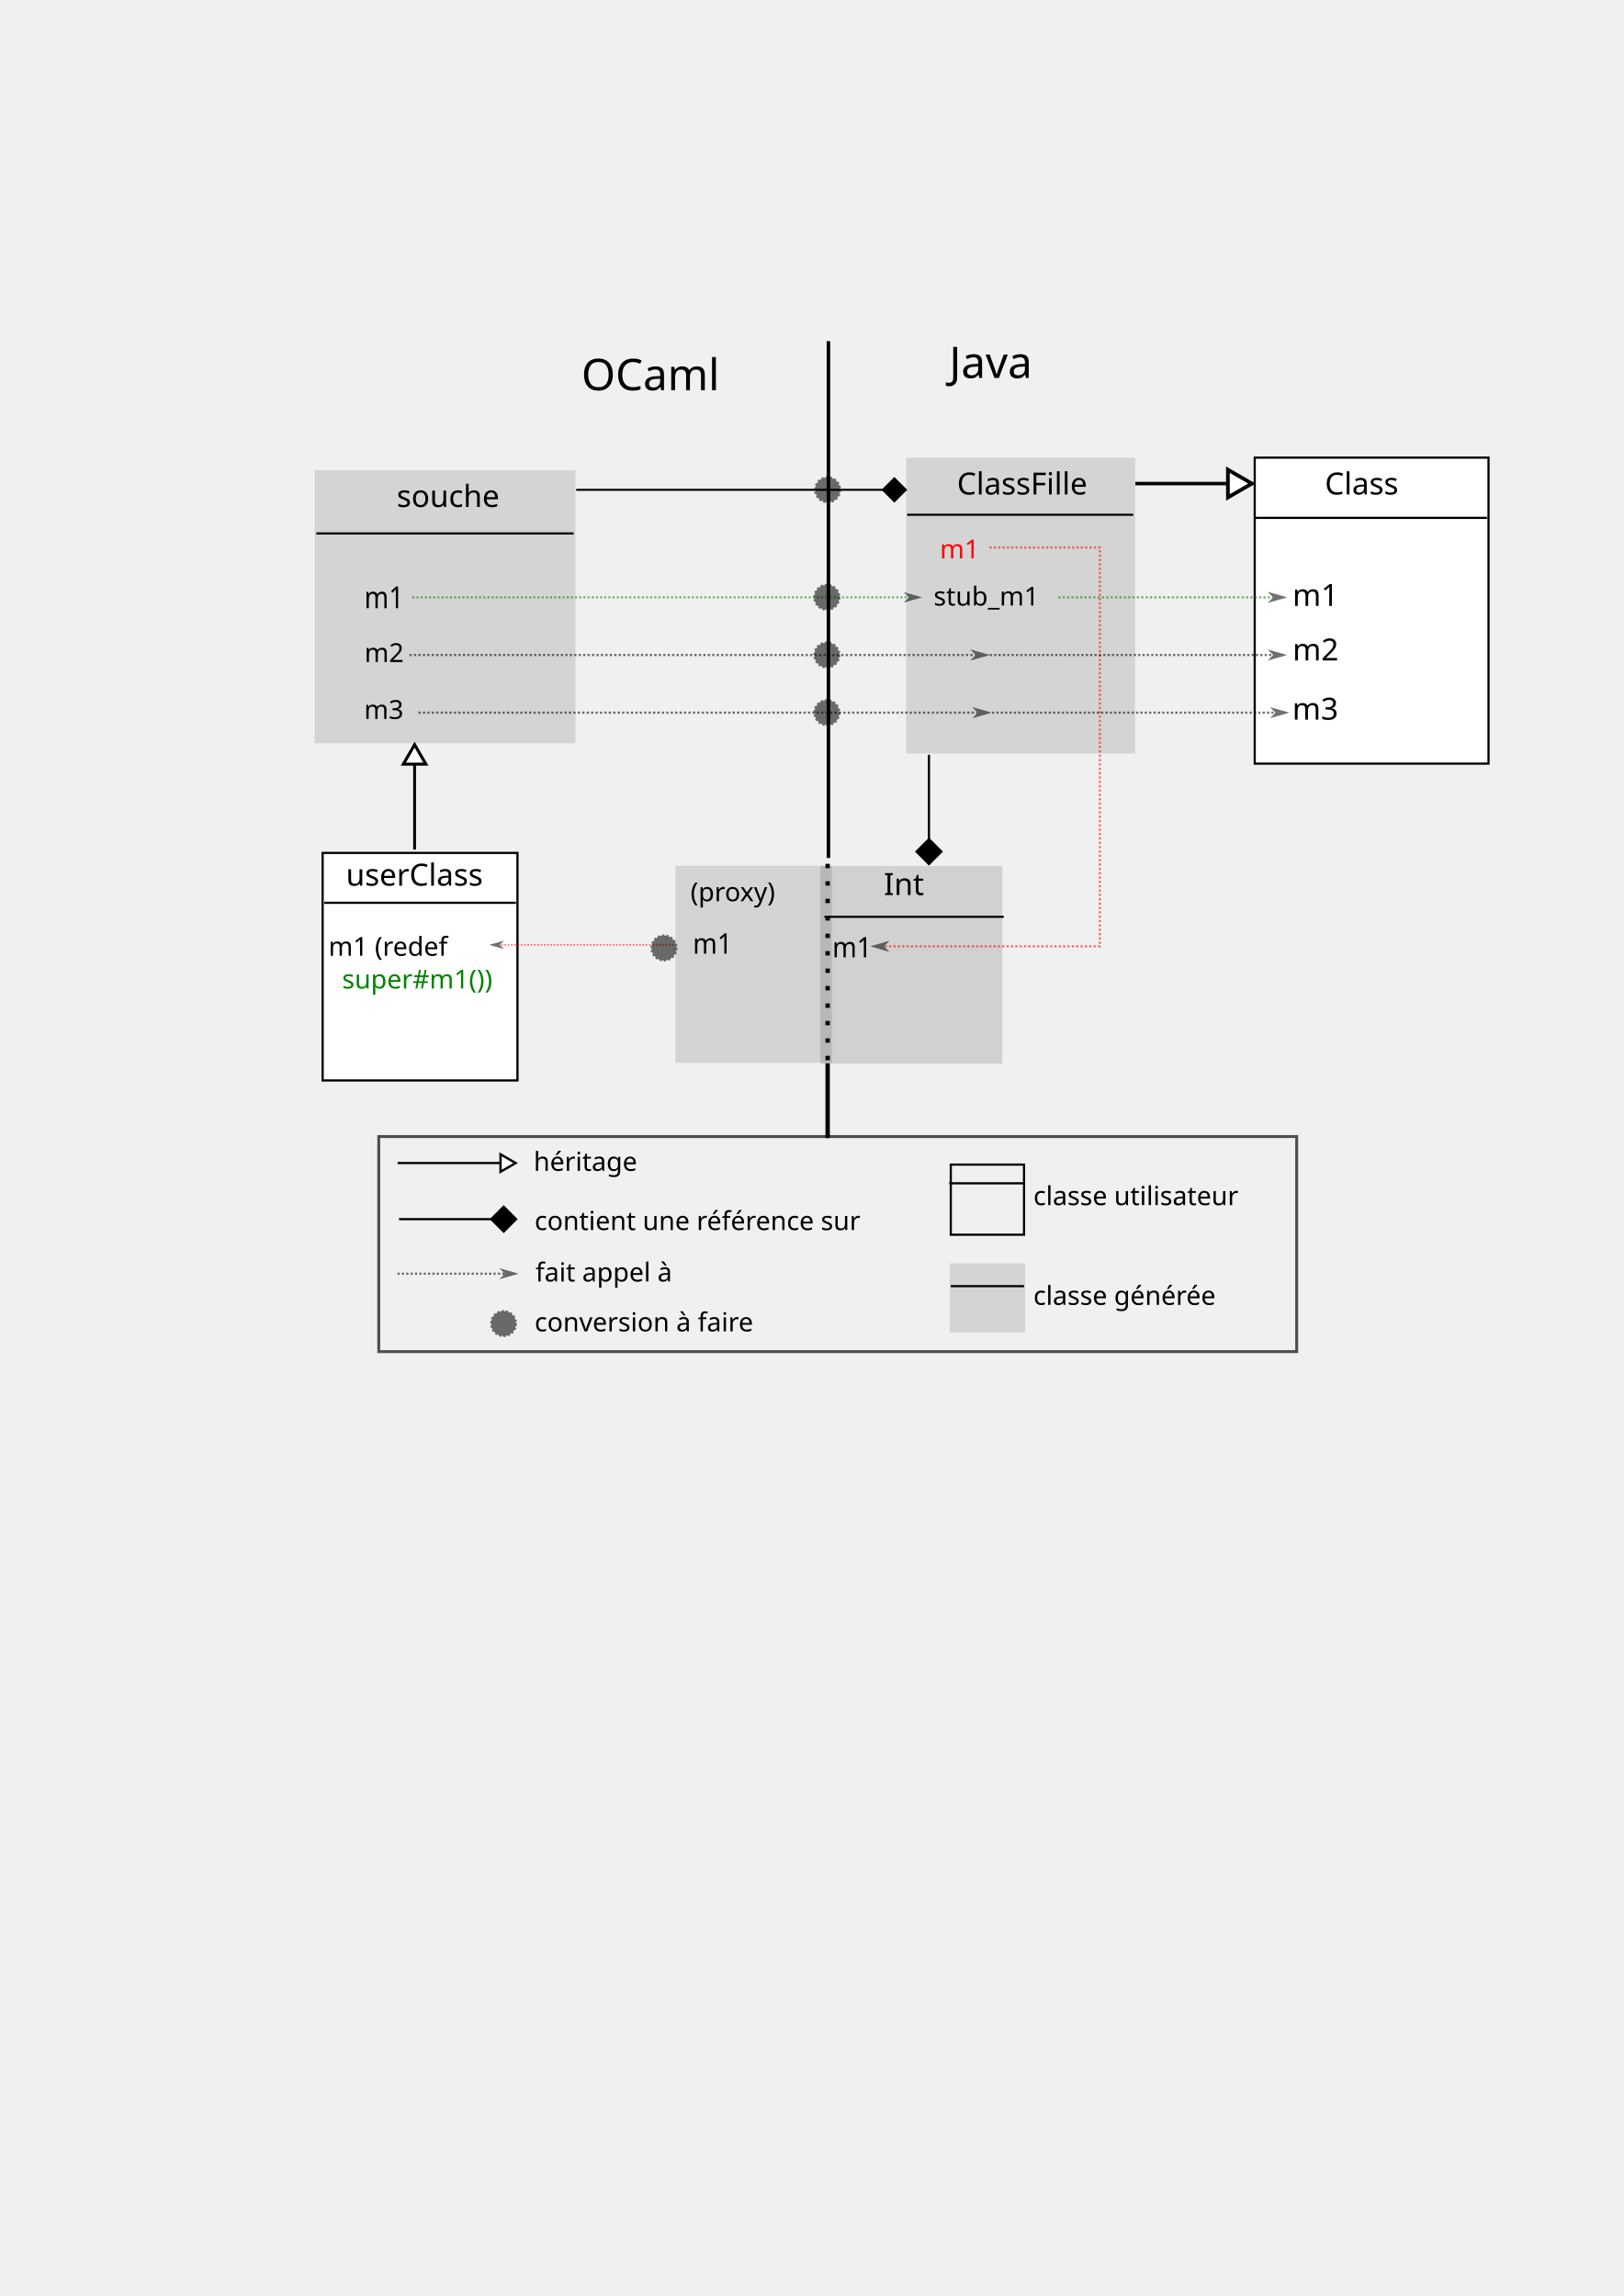
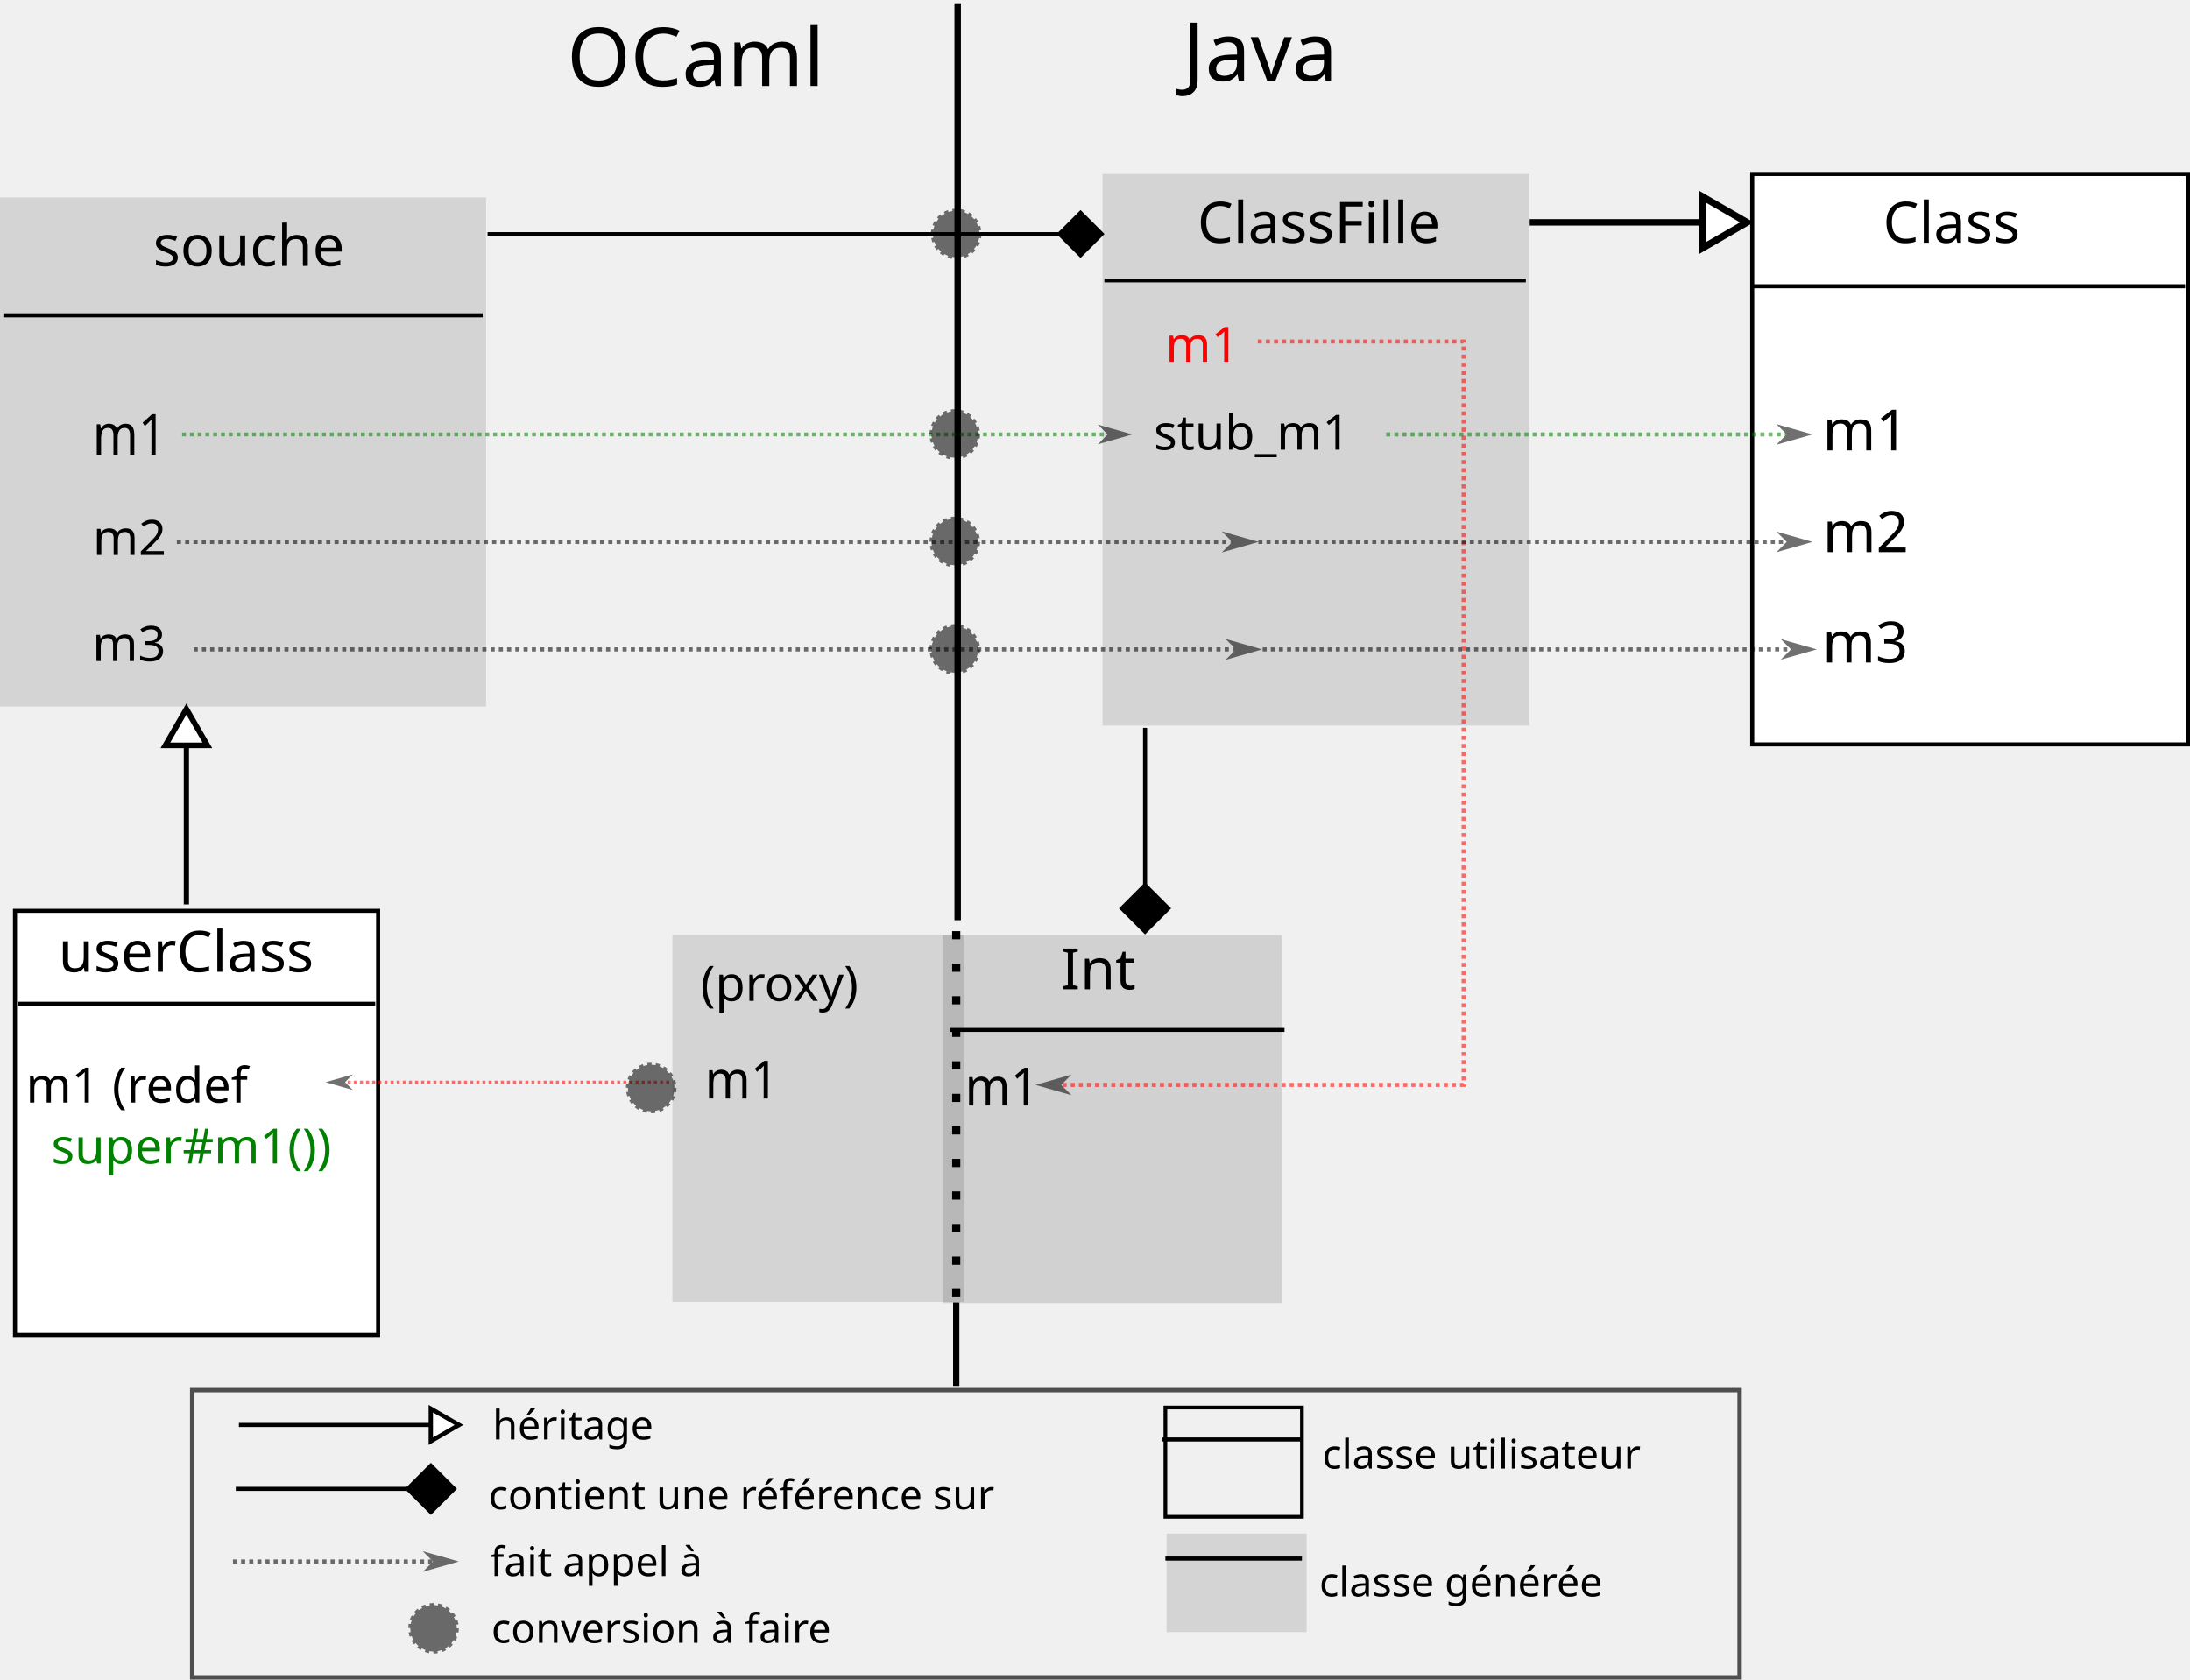
- <svg xmlns="http://www.w3.org/2000/svg" width="744.094" height="1052.362" id="svg2" version="1.1">
+ <svg xmlns="http://www.w3.org/2000/svg" width="538.469" height="413.012" id="svg2" version="1.1">
  <defs id="defs4">
-     <marker orient="auto" refY="0.0" refX="0.0" id="Arrow1Mend" style="overflow:visible;">
-       <path id="path3956" d="M 0.0,0.0 L 5.0,-5.0 L -12.5,0.0 L 5.0,5.0 L 0.0,0.0 z " style="fill-rule:evenodd;stroke:#000000;stroke-width:1.0pt;" transform="scale(0.4) rotate(180) translate(10,0)" />
+     <marker orient="auto" refY="0" refX="0" id="Arrow1Mend" style="overflow:visible">
+       <path id="path3956" d="M 0,0 5,-5 -12.5,0 5,5 0,0 z" style="fill-rule:evenodd;stroke:#000000;stroke-width:1pt" transform="matrix(-0.4,0,0,-0.4,-4,0)" />
    </marker>
-     <marker orient="auto" refY="0.0" refX="0.0" id="DiamondLend" style="overflow:visible">
-       <path id="path4044" d="M 0,-7.071 L -7.071,0 L 0,7.071 L 7.071,0 L 0,-7.071 z " style="fill-rule:evenodd;stroke:#000000;stroke-width:1.0pt" transform="scale(0.8) translate(-7,0)" />
+     <marker orient="auto" refY="0" refX="0" id="DiamondLend" style="overflow:visible">
+       <path id="path4044" d="M 0,-7.071 -7.071,0 0,7.071 7.071,0 0,-7.071 z" style="fill-rule:evenodd;stroke:#000000;stroke-width:1pt" transform="matrix(0.8,0,0,0.8,-5.6,0)" />
    </marker>
-     <marker orient="auto" refY="0.0" refX="0.0" id="EmptyTriangleOutL" style="overflow:visible">
-       <path id="path4107" d="M 5.77,0.0 L -2.88,5.0 L -2.88,-5.0 L 5.77,0.0 z " style="fill-rule:evenodd;fill:#FFFFFF;stroke:#000000;stroke-width:1.0pt" transform="scale(0.8) translate(-6,0)" />
+     <marker orient="auto" refY="0" refX="0" id="EmptyTriangleOutL" style="overflow:visible">
+       <path id="path4107" d="m 5.77,0 -8.65,5 0,-10 8.65,5 z" style="fill:#ffffff;fill-rule:evenodd;stroke:#000000;stroke-width:1pt" transform="matrix(0.8,0,0,0.8,-4.8,0)" />
    </marker>
    <marker orient="auto" refY="0" refX="0" id="Arrow1Mend-9" style="overflow:visible">
      <path id="path3956-5" d="M 0,0 5,-5 -12.5,0 5,5 0,0 z" style="fill-rule:evenodd;stroke:#000000;stroke-width:1pt" transform="matrix(-0.4,0,0,-0.4,-4,0)" />
    </marker>
    <marker orient="auto" refY="0" refX="0" id="Arrow1Mend-1" style="overflow:visible">
      <path id="path3956-4" d="M 0,0 5,-5 -12.5,0 5,5 0,0 z" style="fill-rule:evenodd;stroke:#000000;stroke-width:1pt" transform="matrix(-0.4,0,0,-0.4,-4,0)" />
    </marker>
    <marker orient="auto" refY="0" refX="0" id="Arrow1Mend-1-0" style="overflow:visible">
      <path id="path3956-4-3" d="M 0,0 5,-5 -12.5,0 5,5 0,0 z" style="fill-rule:evenodd;stroke:#000000;stroke-width:1pt" transform="matrix(-0.4,0,0,-0.4,-4,0)" />
    </marker>
  </defs>
-   <g id="layer1">
-     <path style="fill:none;stroke:#000000;stroke-width:1.63;stroke-linecap:butt;stroke-linejoin:miter;stroke-miterlimit:4;stroke-opacity:1;stroke-dasharray:none" d="m 379.643,156.369 0,236.873" id="path2989" />
+   <g id="layer1" transform="translate(-144.1713,-166.9637)">
+     <path style="fill:none;stroke:#000000;stroke-width:1.59;stroke-linecap:butt;stroke-linejoin:miter;stroke-miterlimit:4;stroke-opacity:1;stroke-dasharray:none" d="m 379.643,167.759 0,225.483" id="path2989" />
    <rect style="fill:#ffffff;fill-opacity:1;fill-rule:evenodd;stroke:#000000;stroke-width:1px;stroke-linecap:butt;stroke-linejoin:miter;stroke-opacity:1" id="rect2991" width="89.286" height="104.286" x="147.857" y="390.934" />
    <rect style="opacity:0.12;fill:#000000;fill-opacity:1;fill-rule:evenodd;stroke:#000000;stroke-width:1.255px;stroke-linecap:butt;stroke-linejoin:miter;stroke-opacity:1" id="rect2991-9" width="118.26" height="123.916" x="144.799" y="216.148" />
    <rect style="opacity:0.129;fill:#000000;fill-opacity:1;fill-rule:evenodd;stroke:#000000;stroke-width:0.892px;stroke-linecap:butt;stroke-linejoin:miter;stroke-opacity:1" id="rect2991-33" width="82.569" height="89.705" x="376.36" y="397.362" />
    <rect style="fill:#ffffff;fill-opacity:1;stroke:#000000;stroke-width:0.996;stroke-opacity:1" id="rect3806" width="107.143" height="140.253" x="575" y="209.752" />
    <rect style="opacity:0.12;fill:#000000;fill-opacity:1;stroke:#000000;stroke-width:0.823;stroke-opacity:1" id="rect3808" width="104.114" height="134.807" x="415.66" y="210.165" />
    <text xml:space="preserve" style="font-size:14px;font-style:normal;font-weight:normal;line-height:125%;letter-spacing:0px;word-spacing:0px;fill:#000000;fill-opacity:1;stroke:none;font-family:Sans" x="158.536" y="405.934" id="text3810">
      <tspan id="tspan3812" x="158.536" y="405.934">userClass</tspan>
    </text>
    <text xml:space="preserve" style="font-size:14px;font-style:normal;font-weight:normal;line-height:125%;letter-spacing:0px;word-spacing:0px;fill:#000000;fill-opacity:1;stroke:none;font-family:Sans" x="405" y="410.219" id="text3818">
      <tspan id="tspan3820" x="405" y="410.219">Int</tspan>
    </text>
    <text xml:space="preserve" style="font-size:14px;font-style:normal;font-weight:normal;line-height:125%;letter-spacing:0px;word-spacing:0px;fill:#000000;fill-opacity:1;stroke:none;font-family:Sans" x="438.571" y="226.648" id="text3822">
      <tspan id="tspan3824" x="438.571" y="226.648">ClassFille</tspan>
    </text>
    <text xml:space="preserve" style="font-size:14px;font-style:normal;font-weight:normal;line-height:125%;letter-spacing:0px;word-spacing:0px;fill:#000000;fill-opacity:1;stroke:none;font-family:Sans" x="607.143" y="226.648" id="text3826">
      <tspan id="tspan3828" x="607.143" y="226.648">Class</tspan>
    </text>
    <text xml:space="preserve" style="font-size:14px;font-style:normal;font-weight:normal;line-height:125%;letter-spacing:0px;word-spacing:0px;fill:#000000;fill-opacity:1;stroke:none;font-family:Sans" x="181.8" y="232.362" id="text3830">
      <tspan id="tspan3832" x="181.8" y="232.362">souche</tspan>
    </text>
    <text xml:space="preserve" style="font-size:14px;font-style:normal;font-weight:normal;line-height:125%;letter-spacing:0px;word-spacing:0px;fill:#008200;fill-opacity:1;stroke:none;font-family:Sans" x="150.535" y="438.076" id="text3834">
      <tspan id="tspan3836" x="150.535" y="438.076" style="font-size:12px;fill:#000000;fill-opacity:1">m1 (redef</tspan>
      <tspan x="150.535" y="453.076" style="font-size:12px;fill:#008200;fill-opacity:1" id="tspan18831">  super#m1())</tspan>
    </text>
    <text xml:space="preserve" style="font-size:12.943px;font-style:normal;font-weight:normal;line-height:125%;letter-spacing:0px;word-spacing:0px;fill:#000000;fill-opacity:1;stroke:none;font-family:Sans" x="180.065" y="258.471" id="text3838" transform="scale(0.9271581,1.078565)">
      <tspan id="tspan3840" x="180.065" y="258.471">m1</tspan>
    </text>
    <text xml:space="preserve" style="font-size:12px;font-style:normal;font-weight:normal;line-height:125%;letter-spacing:0px;word-spacing:0px;fill:#000000;fill-opacity:1;stroke:none;font-family:Sans" x="167.003" y="303.434" id="text3842">
      <tspan id="tspan3844" x="167.003" y="303.434">m2</tspan>
    </text>
    <text xml:space="preserve" style="font-size:12px;font-style:normal;font-weight:normal;line-height:125%;letter-spacing:0px;word-spacing:0px;fill:#000000;fill-opacity:1;stroke:none;font-family:Sans" x="166.863" y="329.505" id="text3846">
      <tspan id="tspan3848" x="166.863" y="329.505">m3</tspan>
    </text>
    <text xml:space="preserve" style="font-size:12px;font-style:normal;font-weight:normal;line-height:125%;letter-spacing:0px;word-spacing:0px;fill:#000000;fill-opacity:1;stroke:none;font-family:Sans" x="427.857" y="277.547" id="text3850">
      <tspan id="tspan3852" x="427.857" y="277.547">stub_m1</tspan>
    </text>
    <text xml:space="preserve" style="font-size:12px;font-style:normal;font-weight:normal;line-height:125%;letter-spacing:0px;word-spacing:0px;fill:#000000;fill-opacity:1;stroke:none;font-family:Sans" x="430.714" y="255.934" id="text3854">
      <tspan id="tspan3856" x="430.714" y="255.934" style="fill:#ff0000;fill-opacity:1">m1</tspan>
    </text>
    <text xml:space="preserve" style="font-size:14px;font-style:normal;font-weight:normal;line-height:125%;letter-spacing:0px;word-spacing:0px;fill:#000000;fill-opacity:1;stroke:none;font-family:Sans" x="592.306" y="277.723" id="text3838-7">
      <tspan id="tspan3840-3" x="592.306" y="277.723">m1</tspan>
    </text>
    <text xml:space="preserve" style="font-size:14px;font-style:normal;font-weight:normal;line-height:125%;letter-spacing:0px;word-spacing:0px;fill:#000000;fill-opacity:1;stroke:none;font-family:Sans" x="592.36" y="302.723" id="text3842-0">
      <tspan id="tspan3844-3" x="592.36" y="302.723">m2</tspan>
    </text>
    <text xml:space="preserve" style="font-size:14px;font-style:normal;font-weight:normal;line-height:125%;letter-spacing:0px;word-spacing:0px;fill:#000000;fill-opacity:1;stroke:none;font-family:Sans" x="592.22" y="329.866" id="text3846-2">
      <tspan id="tspan3848-1" x="592.22" y="329.866">m3</tspan>
    </text>
    <text xml:space="preserve" style="font-size:12.48px;font-style:normal;font-weight:normal;line-height:125%;letter-spacing:0px;word-spacing:0px;fill:#000000;fill-opacity:1;stroke:none;font-family:Sans" x="396.695" y="421.904" id="text3899" transform="scale(0.9615158,1.040024)">
      <tspan id="tspan3901" x="396.695" y="421.904">m1</tspan>
    </text>
    <path style="fill:none;stroke:#000000;stroke-width:1px;stroke-linecap:butt;stroke-linejoin:miter;stroke-opacity:1" d="m 145,244.505 117.857,0" id="path3903" />
    <path style="fill:none;stroke:#000000;stroke-width:0.949px;stroke-linecap:butt;stroke-linejoin:miter;stroke-opacity:1" d="m 415.714,235.934 103.621,0" id="path3905" />
    <path style="fill:none;stroke:#000000;stroke-width:0.967px;stroke-linecap:butt;stroke-linejoin:miter;stroke-opacity:1" d="m 377.825,420.219 82.175,0" id="path3907" />
    <path style="fill:none;stroke:#000000;stroke-width:1px;stroke-linecap:butt;stroke-linejoin:miter;stroke-opacity:1" d="m 681.429,237.362 -106.429,0" id="path3909" />
    <path style="fill:none;stroke:#000000;stroke-width:1px;stroke-linecap:butt;stroke-linejoin:miter;stroke-opacity:1" d="m 236.429,413.791 -87.857,0" id="path3911" />
-     <path style="fill:none;stroke:#000000;stroke-width:1px;stroke-linecap:butt;stroke-linejoin:miter;stroke-opacity:1;marker-end:url(#EmptyTriangleOutL)" d="m 182.2,533.076 54.286,0" id="path4387" />
+     <path style="fill:none;stroke:#000000;stroke-width:1px;stroke-linecap:butt;stroke-linejoin:miter;stroke-opacity:1;marker-end:url(#EmptyTriangleOutL)" d="m 202.914,517.362 54.286,0" id="path4387" />
    <path style="fill:none;stroke:#000000;stroke-width:0.919px;stroke-linecap:butt;stroke-linejoin:miter;stroke-opacity:1;marker-end:url(#DiamondLend)" d="m 264.051,224.505 150.949,0" id="path5133" />
-     <path style="fill:none;stroke:#000000;stroke-width:1px;stroke-linecap:butt;stroke-linejoin:miter;stroke-opacity:1;marker-end:url(#DiamondLend)" d="m 182.857,558.791 53.571,0" id="path5319" />
+     <path style="fill:none;stroke:#000000;stroke-width:1px;stroke-linecap:butt;stroke-linejoin:miter;stroke-opacity:1;marker-end:url(#DiamondLend)" d="m 202.143,533.076 53.571,0" id="path5319" />
    <path style="opacity:0.56;fill:none;stroke:#008200;stroke-width:0.956;stroke-linecap:butt;stroke-linejoin:miter;stroke-miterlimit:4;stroke-opacity:1;stroke-dasharray:0.956, 0.956;stroke-dashoffset:0;marker-start:none;marker-end:url(#Arrow1Mend)" d="m 188.946,273.791 231.768,0" id="path5505" />
    <path style="opacity:0.56;fill:none;stroke:#000000;stroke-width:1.02;stroke-linecap:butt;stroke-linejoin:miter;stroke-miterlimit:4;stroke-opacity:1;stroke-dasharray:1.02, 1.02;stroke-dashoffset:0;marker-start:none;marker-end:url(#Arrow1Mend)" d="m 187.655,300.219 263.974,0" id="path5505-1" />
    <path style="opacity:0.56;fill:none;stroke:#000000;stroke-width:1.014;stroke-linecap:butt;stroke-linejoin:miter;stroke-miterlimit:4;stroke-opacity:1;stroke-dasharray:1.014, 1.014;stroke-dashoffset:0;marker-start:none;marker-end:url(#Arrow1Mend)" d="m 191.785,326.648 260.727,0" id="path5505-3" />
    <path style="opacity:0.56;fill:none;stroke:#ff0000;stroke-width:0.753;stroke-linecap:butt;stroke-linejoin:miter;stroke-miterlimit:4;stroke-opacity:1;stroke-dasharray:0.753, 0.753;stroke-dashoffset:0;marker-end:url(#Arrow1Mend-1)" d="m 308.721,433.076 -83.007,0" id="path6472" />
-     <path style="opacity:0.56;fill:none;stroke:#000000;stroke-width:1;stroke-linecap:butt;stroke-linejoin:miter;stroke-miterlimit:4;stroke-opacity:1;stroke-dasharray:1, 1;stroke-dashoffset:0;marker-start:none;marker-end:url(#Arrow1Mend-1)" d="m 182.164,583.791 53.571,0" id="path6664" />
-     <path style="opacity:0.56;fill:#000000;fill-opacity:1;stroke:#000000;stroke-width:1;stroke-miterlimit:4;stroke-opacity:1;stroke-dasharray:1, 1;stroke-dashoffset:0" id="path8780" d="m 337.857,325.934 a 5.714,5.714 0 1 1 -11.429,0 5.714,5.714 0 1 1 11.429,0 z" transform="translate(46.78572,0.7142857)" />
-     <path transform="translate(46.78572,-25.7143)" style="opacity:0.56;fill:#000000;fill-opacity:1;stroke:#000000;stroke-width:1;stroke-miterlimit:4;stroke-opacity:1;stroke-dasharray:1, 1;stroke-dashoffset:0" id="path8780-1" d="m 337.857,325.934 a 5.714,5.714 0 1 1 -11.429,0 5.714,5.714 0 1 1 11.429,0 z" />
-     <path transform="translate(46.78572,-52.14287)" style="opacity:0.56;fill:#000000;fill-opacity:1;stroke:#000000;stroke-width:1;stroke-miterlimit:4;stroke-opacity:1;stroke-dasharray:1, 1;stroke-dashoffset:0" id="path8780-2" d="m 337.857,325.934 a 5.714,5.714 0 1 1 -11.429,0 5.714,5.714 0 1 1 11.429,0 z" />
-     <text xml:space="preserve" style="font-size:12px;font-style:normal;font-weight:normal;line-height:125%;letter-spacing:0px;word-spacing:0px;fill:#000000;fill-opacity:1;stroke:none;font-family:Sans" x="244.572" y="536.648" id="text8814">
-       <tspan id="tspan8816" x="244.572" y="536.648">héritage</tspan>
+     <path style="opacity:0.56;fill:none;stroke:#000000;stroke-width:1;stroke-linecap:butt;stroke-linejoin:miter;stroke-miterlimit:4;stroke-opacity:1;stroke-dasharray:1, 1;stroke-dashoffset:0;marker-start:none;marker-end:url(#Arrow1Mend-1)" d="m 201.45,550.934 53.571,0" id="path6664" />
+     <path style="opacity:0.56;fill:#000000;fill-opacity:1;stroke:#000000;stroke-width:1;stroke-miterlimit:4;stroke-opacity:1;stroke-dasharray:1, 1;stroke-dashoffset:0" id="path8780" d="m 337.857,325.934 c 0,3.156 -2.558,5.714 -5.714,5.714 -3.156,0 -5.714,-2.558 -5.714,-5.714 0,-3.156 2.558,-5.714 5.714,-5.714 3.156,0 5.714,2.558 5.714,5.714 z" transform="translate(46.78572,0.7142857)" />
+     <path transform="translate(46.78572,-25.7143)" style="opacity:0.56;fill:#000000;fill-opacity:1;stroke:#000000;stroke-width:1;stroke-miterlimit:4;stroke-opacity:1;stroke-dasharray:1, 1;stroke-dashoffset:0" id="path8780-1" d="m 337.857,325.934 c 0,3.156 -2.558,5.714 -5.714,5.714 -3.156,0 -5.714,-2.558 -5.714,-5.714 0,-3.156 2.558,-5.714 5.714,-5.714 3.156,0 5.714,2.558 5.714,5.714 z" />
+     <path transform="translate(46.78572,-52.14287)" style="opacity:0.56;fill:#000000;fill-opacity:1;stroke:#000000;stroke-width:1;stroke-miterlimit:4;stroke-opacity:1;stroke-dasharray:1, 1;stroke-dashoffset:0" id="path8780-2" d="m 337.857,325.934 c 0,3.156 -2.558,5.714 -5.714,5.714 -3.156,0 -5.714,-2.558 -5.714,-5.714 0,-3.156 2.558,-5.714 5.714,-5.714 3.156,0 5.714,2.558 5.714,5.714 z" />
+     <text xml:space="preserve" style="font-size:12px;font-style:normal;font-weight:normal;line-height:125%;letter-spacing:0px;word-spacing:0px;fill:#000000;fill-opacity:1;stroke:none;font-family:Sans" x="265.287" y="520.934" id="text8814">
+       <tspan id="tspan8816" x="265.287" y="520.934" style="font-size:10px">héritage</tspan>
    </text>
-     <text xml:space="preserve" style="font-size:12px;font-style:normal;font-weight:normal;line-height:125%;letter-spacing:0px;word-spacing:0px;fill:#000000;fill-opacity:1;stroke:none;font-family:Sans" x="245" y="563.791" id="text8818">
-       <tspan id="tspan8820" x="245" y="563.791">contient une référence sur</tspan>
+     <text xml:space="preserve" style="font-size:12px;font-style:normal;font-weight:normal;line-height:125%;letter-spacing:0px;word-spacing:0px;fill:#000000;fill-opacity:1;stroke:none;font-family:Sans" x="264.286" y="538.077" id="text8818">
+       <tspan id="tspan8820" x="264.286" y="538.077" style="font-size:10px">contient une référence sur</tspan>
    </text>
-     <text xml:space="preserve" style="font-size:12px;font-style:normal;font-weight:normal;line-height:125%;letter-spacing:0px;word-spacing:0px;fill:#000000;fill-opacity:1;stroke:none;font-family:Sans" x="245.387" y="587.362" id="text8822">
-       <tspan id="tspan8824" x="245.387" y="587.362">fait appel à</tspan>
+     <text xml:space="preserve" style="font-size:12px;font-style:normal;font-weight:normal;line-height:125%;letter-spacing:0px;word-spacing:0px;fill:#000000;fill-opacity:1;stroke:none;font-family:Sans" x="264.672" y="554.505" id="text8822">
+       <tspan id="tspan8824" x="264.672" y="554.505" style="font-size:10px">fait appel à</tspan>
    </text>
-     <path style="opacity:0.56;fill:#000000;fill-opacity:1;stroke:#000000;stroke-width:1;stroke-miterlimit:4;stroke-opacity:1;stroke-dasharray:1, 1;stroke-dashoffset:0" id="path8780-7" d="m 337.857,325.934 a 5.714,5.714 0 1 1 -11.429,0 5.714,5.714 0 1 1 11.429,0 z" transform="translate(-101.3717,280.7143)" />
-     <text xml:space="preserve" style="font-size:12px;font-style:normal;font-weight:normal;line-height:125%;letter-spacing:0px;word-spacing:0px;fill:#000000;fill-opacity:1;stroke:none;font-family:Sans" x="245" y="610.219" id="text8844">
-       <tspan id="tspan8846" x="245" y="610.219">conversion à faire</tspan>
+     <path style="opacity:0.56;fill:#000000;fill-opacity:1;stroke:#000000;stroke-width:1;stroke-miterlimit:4;stroke-opacity:1;stroke-dasharray:1, 1;stroke-dashoffset:0" id="path8780-7" d="m 337.857,325.934 c 0,3.156 -2.558,5.714 -5.714,5.714 -3.156,0 -5.714,-2.558 -5.714,-5.714 0,-3.156 2.558,-5.714 5.714,-5.714 3.156,0 5.714,2.558 5.714,5.714 z" transform="translate(-81.37173,241.4286)" />
+     <text xml:space="preserve" style="font-size:12px;font-style:normal;font-weight:normal;line-height:125%;letter-spacing:0px;word-spacing:0px;fill:#000000;fill-opacity:1;stroke:none;font-family:Sans" x="265" y="570.934" id="text8844">
+       <tspan id="tspan8846" x="265" y="570.934" style="font-size:10px">conversion à faire</tspan>
    </text>
-     <rect style="opacity:0.673;fill:none;stroke:#000000;stroke-width:1.338;stroke-miterlimit:4;stroke-opacity:1;stroke-dasharray:none;stroke-dashoffset:0" id="rect8848" width="420.665" height="98.571" x="173.571" y="520.934" />
-     <text xml:space="preserve" style="font-size:20px;font-style:normal;font-weight:normal;line-height:125%;letter-spacing:0px;word-spacing:0px;fill:#000000;fill-opacity:1;stroke:none;font-family:Sans" x="266.429" y="178.836" id="text8850">
-       <tspan id="tspan8852" x="266.429" y="178.836">OCaml</tspan>
+     <rect style="opacity:0.673;fill:none;stroke:#000000;stroke-width:1.077;stroke-miterlimit:4;stroke-opacity:1;stroke-dasharray:none;stroke-dashoffset:0" id="rect8848" width="380.467" height="70.646" x="191.429" y="508.791" />
+     <text xml:space="preserve" style="font-size:20px;font-style:normal;font-weight:normal;line-height:125%;letter-spacing:0px;word-spacing:0px;fill:#000000;fill-opacity:1;stroke:none;font-family:Sans" x="283.571" y="188.121" id="text8850">
+       <tspan id="tspan8852" x="283.571" y="188.121">OCaml</tspan>
    </text>
-     <text xml:space="preserve" style="font-size:20px;font-style:normal;font-weight:normal;line-height:125%;letter-spacing:0px;word-spacing:0px;fill:#000000;fill-opacity:1;stroke:none;font-family:Sans" x="435" y="173.249" id="text8854">
-       <tspan id="tspan8856" x="435" y="173.249">Java</tspan>
+     <text xml:space="preserve" style="font-size:20px;font-style:normal;font-weight:normal;line-height:125%;letter-spacing:0px;word-spacing:0px;fill:#000000;fill-opacity:1;stroke:none;font-family:Sans" x="435" y="186.82" id="text8854">
+       <tspan id="tspan8856" x="435" y="186.82">Java</tspan>
    </text>
-     <rect style="fill:none;stroke:#000000;stroke-width:1;stroke-miterlimit:4;stroke-opacity:1;stroke-dasharray:none;stroke-dashoffset:0" id="rect8858" width="33.571" height="32.143" x="435.714" y="533.791" />
-     <path style="fill:none;stroke:#000000;stroke-width:1px;stroke-linecap:butt;stroke-linejoin:miter;stroke-opacity:1" d="m 435,542.362 34.286,0" id="path8860" />
-     <rect style="opacity:0.12;fill:#000000;fill-opacity:1;stroke:#000000;stroke-width:1;stroke-miterlimit:4;stroke-opacity:1;stroke-dasharray:none;stroke-dashoffset:0" id="rect8864" width="33.571" height="30.714" x="435.714" y="579.505" />
-     <path style="fill:none;stroke:#000000;stroke-width:1px;stroke-linecap:butt;stroke-linejoin:miter;stroke-opacity:1" d="m 435.714,589.505 33.571,0" id="path8866" />
-     <text xml:space="preserve" style="font-size:12px;font-style:normal;font-weight:normal;line-height:125%;letter-spacing:0px;word-spacing:0px;fill:#000000;fill-opacity:1;stroke:none;font-family:Sans" x="473.571" y="552.362" id="text8868">
-       <tspan id="tspan8870" x="473.571" y="552.362">classe utilisateur</tspan>
+     <rect style="fill:none;stroke:#000000;stroke-width:0.914;stroke-miterlimit:4;stroke-opacity:1;stroke-dasharray:none;stroke-dashoffset:0" id="rect8858" width="33.571" height="26.867" x="430.714" y="513.077" />
+     <path style="fill:none;stroke:#000000;stroke-width:1px;stroke-linecap:butt;stroke-linejoin:miter;stroke-opacity:1" d="m 430,520.934 34.286,0" id="path8860" />
+     <rect style="opacity:0.12;fill:#000000;fill-opacity:1;stroke:#000000;stroke-width:0.872;stroke-miterlimit:4;stroke-opacity:1;stroke-dasharray:none;stroke-dashoffset:0" id="rect8864" width="33.571" height="23.357" x="431.429" y="544.505" />
+     <path style="fill:none;stroke:#000000;stroke-width:1px;stroke-linecap:butt;stroke-linejoin:miter;stroke-opacity:1" d="m 430.714,550.219 33.571,0" id="path8866" />
+     <text xml:space="preserve" style="font-size:12px;font-style:normal;font-weight:normal;line-height:125%;letter-spacing:0px;word-spacing:0px;fill:#000000;fill-opacity:1;stroke:none;font-family:Sans" x="469.286" y="528.076" id="text8868">
+       <tspan id="tspan8870" x="469.286" y="528.076" style="font-size:10px">classe utilisateur</tspan>
    </text>
-     <text xml:space="preserve" style="font-size:12px;font-style:normal;font-weight:normal;line-height:125%;letter-spacing:0px;word-spacing:0px;fill:#000000;fill-opacity:1;stroke:none;font-family:Sans" x="473.571" y="598.076" id="text8872">
-       <tspan id="tspan8874" x="473.571" y="598.076">classe générée</tspan>
+     <text xml:space="preserve" style="font-size:12px;font-style:normal;font-weight:normal;line-height:125%;letter-spacing:0px;word-spacing:0px;fill:#000000;fill-opacity:1;stroke:none;font-family:Sans" x="468.571" y="559.505" id="text8872">
+       <tspan id="tspan8874" x="468.571" y="559.505" style="font-size:10px">classe générée</tspan>
    </text>
    <rect style="opacity:0.12;fill:#000000;fill-opacity:1;stroke:#000000;stroke-width:1;stroke-miterlimit:4;stroke-opacity:1;stroke-dasharray:none;stroke-dashoffset:0" id="rect12189" width="70.714" height="89.286" x="310" y="397.362" />
    <text xml:space="preserve" style="font-size:12px;font-style:normal;font-weight:normal;line-height:125%;letter-spacing:0px;word-spacing:0px;fill:#000000;fill-opacity:1;stroke:none;font-family:Sans" x="316.429" y="413.076" id="text12191">
      <tspan x="316.429" y="413.076" id="tspan12195">(proxy)</tspan>
    </text>
    <text xml:space="preserve" style="font-size:12.48px;font-style:normal;font-weight:normal;line-height:125%;letter-spacing:0px;word-spacing:0px;fill:#000000;fill-opacity:1;stroke:none;font-family:Sans" x="330.194" y="420.272" id="text3899-9" transform="scale(0.9615158,1.040024)">
      <tspan id="tspan3901-7" x="330.194" y="420.272">m1</tspan>
    </text>
-     <path transform="translate(-27.85714,108.5714)" style="opacity:0.56;fill:#000000;fill-opacity:1;stroke:#000000;stroke-width:1;stroke-miterlimit:4;stroke-opacity:1;stroke-dasharray:1, 1;stroke-dashoffset:0" id="path8780-2-5" d="m 337.857,325.934 a 5.714,5.714 0 1 1 -11.429,0 5.714,5.714 0 1 1 11.429,0 z" />
+     <path transform="translate(-27.85714,108.5714)" style="opacity:0.56;fill:#000000;fill-opacity:1;stroke:#000000;stroke-width:1;stroke-miterlimit:4;stroke-opacity:1;stroke-dasharray:1, 1;stroke-dashoffset:0" id="path8780-2-5" d="m 337.857,325.934 c 0,3.156 -2.558,5.714 -5.714,5.714 -3.156,0 -5.714,-2.558 -5.714,-5.714 0,-3.156 2.558,-5.714 5.714,-5.714 3.156,0 5.714,2.558 5.714,5.714 z" />
    <path style="opacity:0.56;fill:none;stroke:#ff0000;stroke-width:0.997;stroke-linecap:butt;stroke-linejoin:miter;stroke-miterlimit:4;stroke-opacity:1;stroke-dasharray:0.997, 0.997;stroke-dashoffset:0;marker-end:url(#Arrow1Mend-1)" d="m 453.431,250.944 50.611,0 0,182.794 -103.302,0" id="path12242" />
-     <path style="fill:none;stroke:#008200;stroke-width:1;stroke-linecap:butt;stroke-linejoin:miter;stroke-opacity:1;stroke-miterlimit:4;stroke-dasharray:1, 1;stroke-dashoffset:0;marker-end:url(#Arrow1Mend-1);opacity:0.56" d="m 485,273.791 102.857,0" id="path12434" />
+     <path style="opacity:0.56;fill:none;stroke:#008200;stroke-width:1;stroke-linecap:butt;stroke-linejoin:miter;stroke-miterlimit:4;stroke-opacity:1;stroke-dasharray:1, 1;stroke-dashoffset:0;marker-end:url(#Arrow1Mend-1)" d="m 485,273.791 102.857,0" id="path12434" />
    <path style="opacity:0.56;fill:none;stroke:#000000;stroke-width:1;stroke-linecap:butt;stroke-linejoin:miter;stroke-miterlimit:4;stroke-opacity:1;stroke-dasharray:1, 1;stroke-dashoffset:0;marker-end:url(#Arrow1Mend-1)" d="m 453.571,300.219 134.286,0" id="path12626" />
    <path style="opacity:0.56;fill:none;stroke:#000000;stroke-width:1;stroke-linecap:butt;stroke-linejoin:miter;stroke-miterlimit:4;stroke-opacity:1;stroke-dasharray:1, 1;stroke-dashoffset:0;marker-end:url(#Arrow1Mend-1)" d="m 454.625,326.648 134.286,0" id="path12626-0" />
-     <path style="fill:none;stroke:#000000;stroke-width:1;stroke-linecap:butt;stroke-linejoin:miter;stroke-opacity:1;stroke-miterlimit:4;stroke-dasharray:none;marker-end:url(#DiamondLend)" d="m 425.714,345.934 0,50" id="path13050" />
+     <path style="fill:none;stroke:#000000;stroke-width:1;stroke-linecap:butt;stroke-linejoin:miter;stroke-miterlimit:4;stroke-opacity:1;stroke-dasharray:none;marker-end:url(#DiamondLend)" d="m 425.714,345.934 0,50" id="path13050" />
    <path style="fill:none;stroke:#000000;stroke-width:1.291px;stroke-linecap:butt;stroke-linejoin:miter;stroke-opacity:1;marker-start:none;marker-end:url(#EmptyTriangleOutL)" d="m 190,389.359 0,-48.28" id="path13244" />
    <path style="fill:none;stroke:#000000;stroke-width:1.588px;stroke-linecap:butt;stroke-linejoin:miter;stroke-opacity:1;marker-end:url(#EmptyTriangleOutL)" d="m 520.294,221.648 53.697,0" id="path13630" />
    <path style="fill:none;stroke:#000000;stroke-width:2;stroke-linecap:butt;stroke-linejoin:miter;stroke-miterlimit:4;stroke-opacity:1;stroke-dasharray:2, 6;stroke-dashoffset:0" d="m 379.286,395.934 0,93.571" id="path14018" />
-     <path style="fill:none;stroke:#000000;stroke-width:2;stroke-linecap:butt;stroke-linejoin:miter;stroke-opacity:1;stroke-miterlimit:4;stroke-dasharray:none" d="m 379.286,487.362 0,34.286" id="path14022" />
-     <path transform="translate(47.14286,-101.4286)" style="opacity:0.56;fill:#000000;fill-opacity:1;stroke:#000000;stroke-width:1;stroke-miterlimit:4;stroke-opacity:1;stroke-dasharray:1, 1;stroke-dashoffset:0" id="path8780-2-5-4" d="m 337.857,325.934 a 5.714,5.714 0 1 1 -11.429,0 5.714,5.714 0 1 1 11.429,0 z" />
+     <path style="fill:none;stroke:#000000;stroke-width:1.542;stroke-linecap:butt;stroke-linejoin:miter;stroke-miterlimit:4;stroke-opacity:1;stroke-dasharray:none" d="m 379.286,487.362 0,20.394" id="path14022" />
+     <path transform="translate(47.14286,-101.4286)" style="opacity:0.56;fill:#000000;fill-opacity:1;stroke:#000000;stroke-width:1;stroke-miterlimit:4;stroke-opacity:1;stroke-dasharray:1, 1;stroke-dashoffset:0" id="path8780-2-5-4" d="m 337.857,325.934 c 0,3.156 -2.558,5.714 -5.714,5.714 -3.156,0 -5.714,-2.558 -5.714,-5.714 0,-3.156 2.558,-5.714 5.714,-5.714 3.156,0 5.714,2.558 5.714,5.714 z" />
  </g>
</svg>
